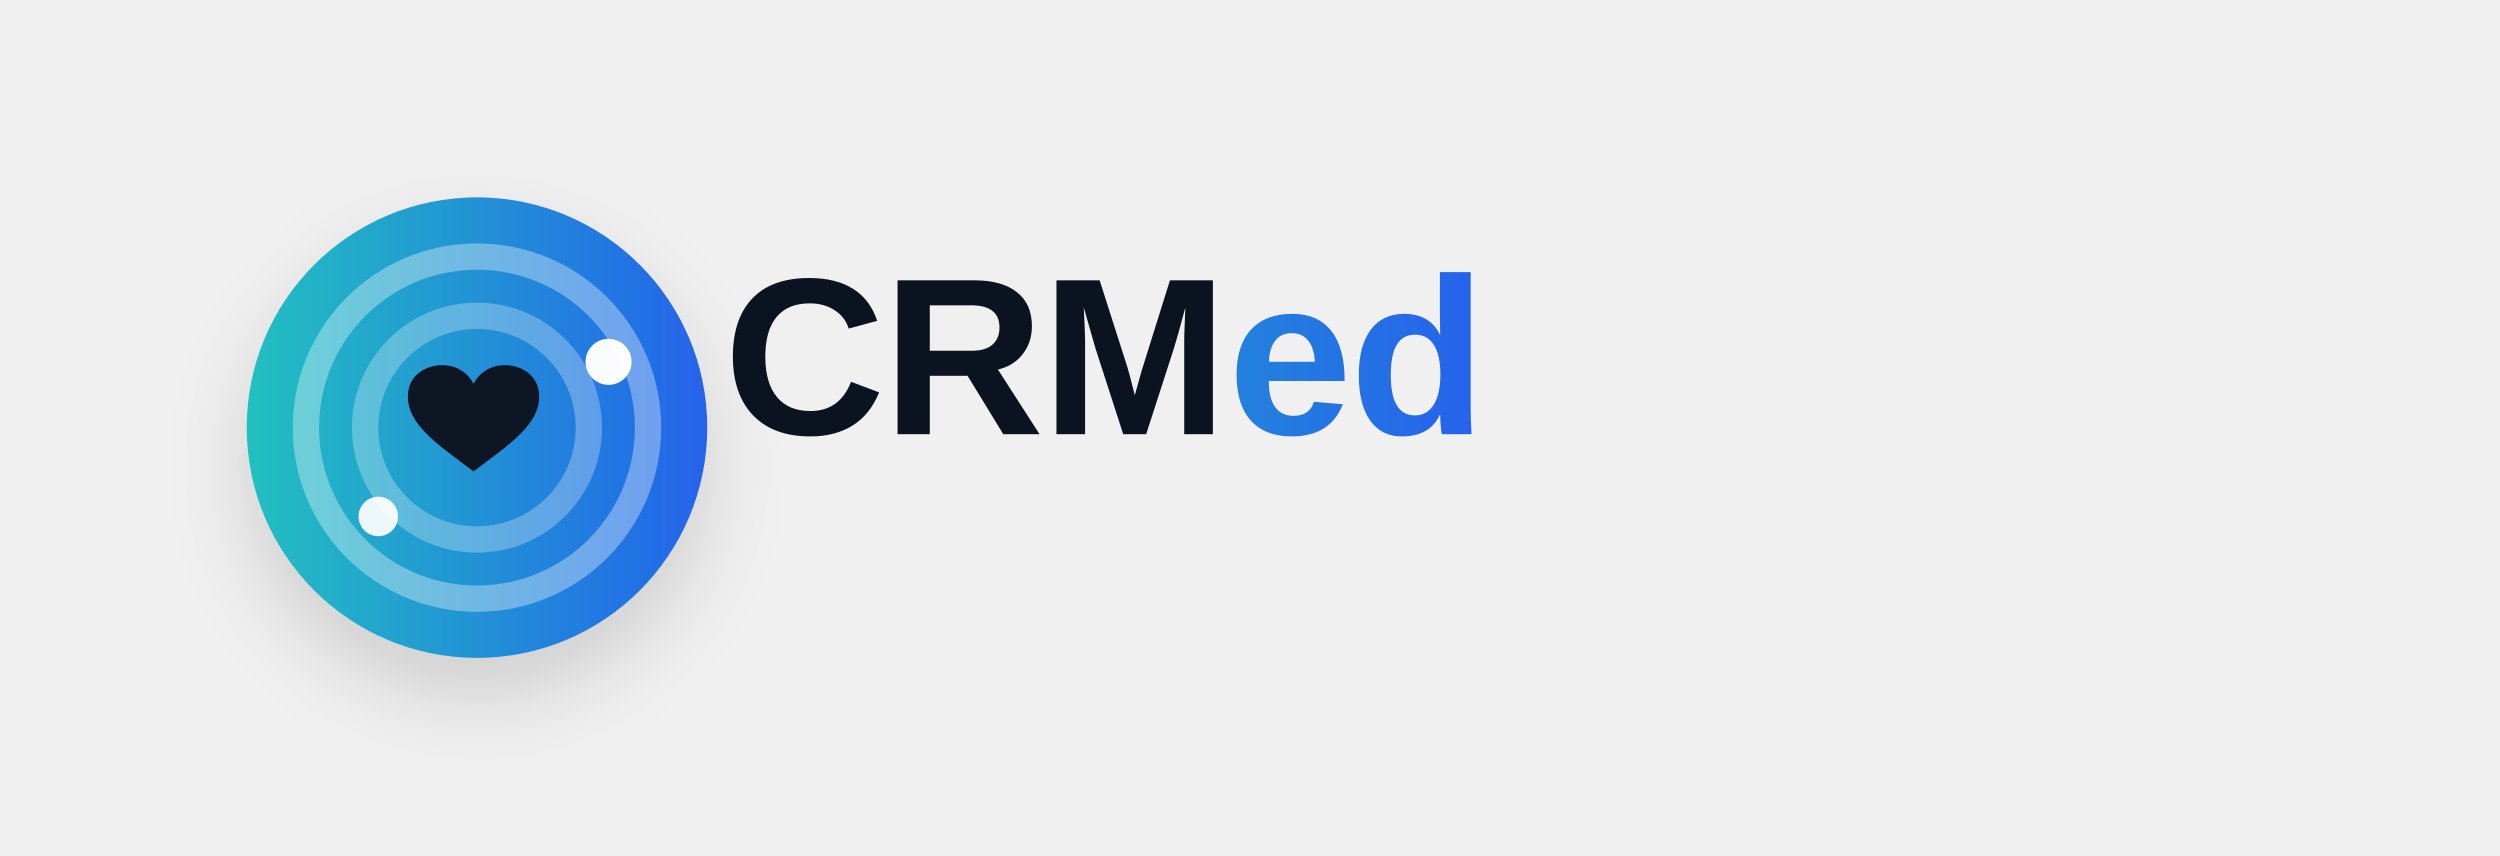
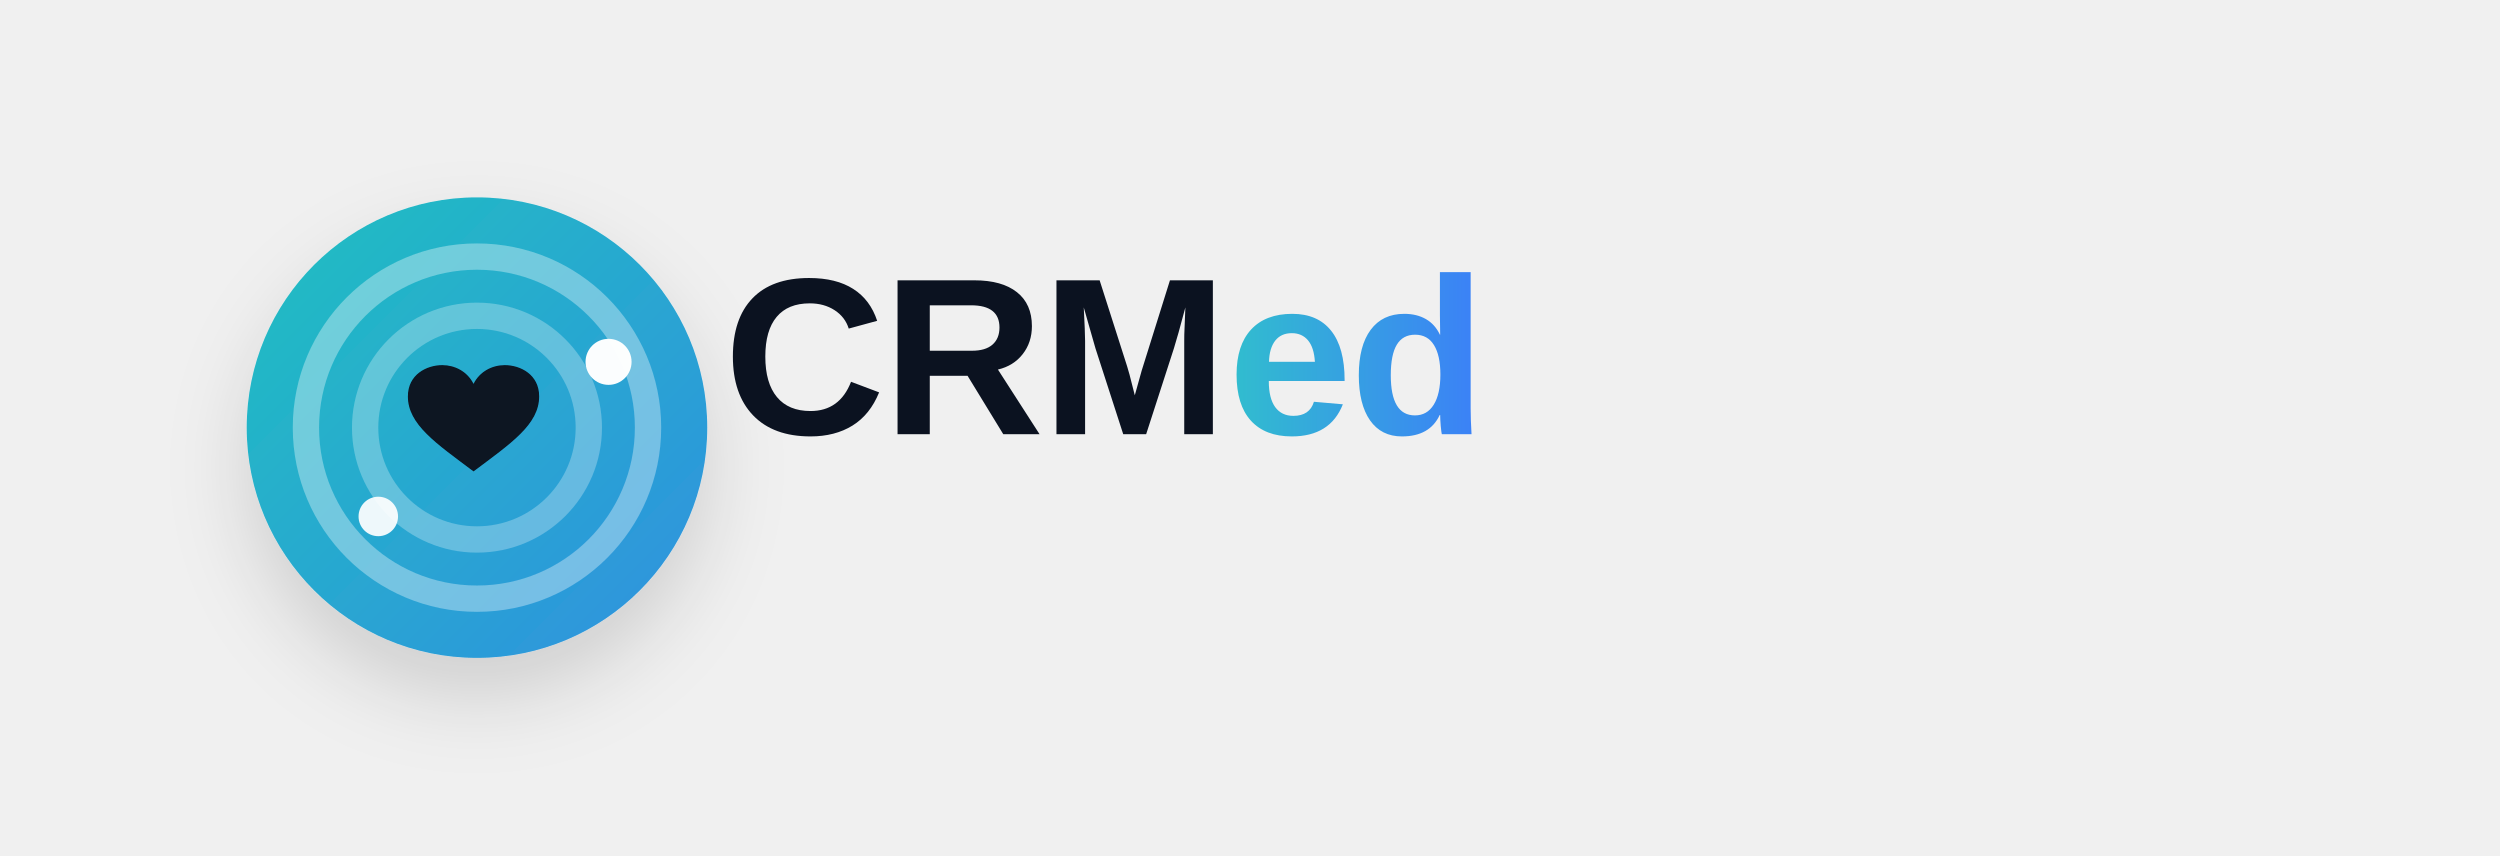
- <svg xmlns="http://www.w3.org/2000/svg" width="760" height="260" viewBox="0 0 760 260" role="img" aria-label="CRMed Logo Light">
+ <svg xmlns="http://www.w3.org/2000/svg" width="760" height="260" viewBox="0 0 760 260" role="img" aria-label="CRMed Logo Light - Plus Jakarta Sans">
  <defs>
+     <linearGradient id="crmGrad" x1="0" y1="0" x2="1" y2="1">
+       <stop offset="0%" stop-color="#20C0C0" />
+       <stop offset="100%" stop-color="#3090E0" />
+     </linearGradient>
    <linearGradient id="edGrad" x1="0" y1="0" x2="1" y2="0">
-       <stop offset="0%" stop-color="#20C0C0" />
-       <stop offset="100%" stop-color="#2563EB" />
+       <stop offset="0%" stop-color="#2DD4BF" />
+       <stop offset="55%" stop-color="#2DD4BF" />
+       <stop offset="100%" stop-color="#3B82F6" />
    </linearGradient>
    <filter id="softShadow" x="-40%" y="-40%" width="180%" height="180%">
      <feDropShadow dx="0" dy="12" stdDeviation="12" flood-color="#0B1220" flood-opacity="0.14" />
    </filter>
    <path id="heart" d="       M 0 10       C 0 3 6 0 11 0       C 15 0 19 2 21 6       C 23 2 27 0 31 0       C 36 0 42 3 42 10       C 42 19 33 25 21 34       C 9 25 0 19 0 10       Z" />
    <style>
-       .brand{
-         font-family:"Plus Jakarta Sans", system-ui, -apple-system, "Segoe UI", Arial, sans-serif;
+       .brand {
+         font-family: "Plus Jakarta Sans", system-ui, -apple-system, "Segoe UI", Arial, sans-serif;
        font-weight: 800;
        letter-spacing: -0.8px;
      }
    </style>
  </defs>
  <g transform="translate(70,55)" filter="url(#softShadow)">
-     <circle cx="75" cy="75" r="70" fill="url(#edGrad)" />
+     <circle cx="75" cy="75" r="70" fill="url(#crmGrad)" />
    <circle cx="75" cy="75" r="52" fill="none" stroke="#FFFFFF" stroke-opacity="0.35" stroke-width="8" />
    <circle cx="75" cy="75" r="34" fill="none" stroke="#FFFFFF" stroke-opacity="0.28" stroke-width="8" />
    <circle cx="115" cy="55" r="7" fill="#FFFFFF" opacity="0.98" />
    <circle cx="45" cy="102" r="6" fill="#FFFFFF" opacity="0.92" />
    <g transform="translate(54,56) scale(0.95)">
      <use href="#heart" fill="#0B1220" />
    </g>
  </g>
  <g transform="translate(220,132)">
    <text x="0" y="0" class="brand" font-size="68" fill="#0B1220">
      CRM<tspan fill="url(#edGrad)">ed</tspan>
    </text>
  </g>
</svg>
